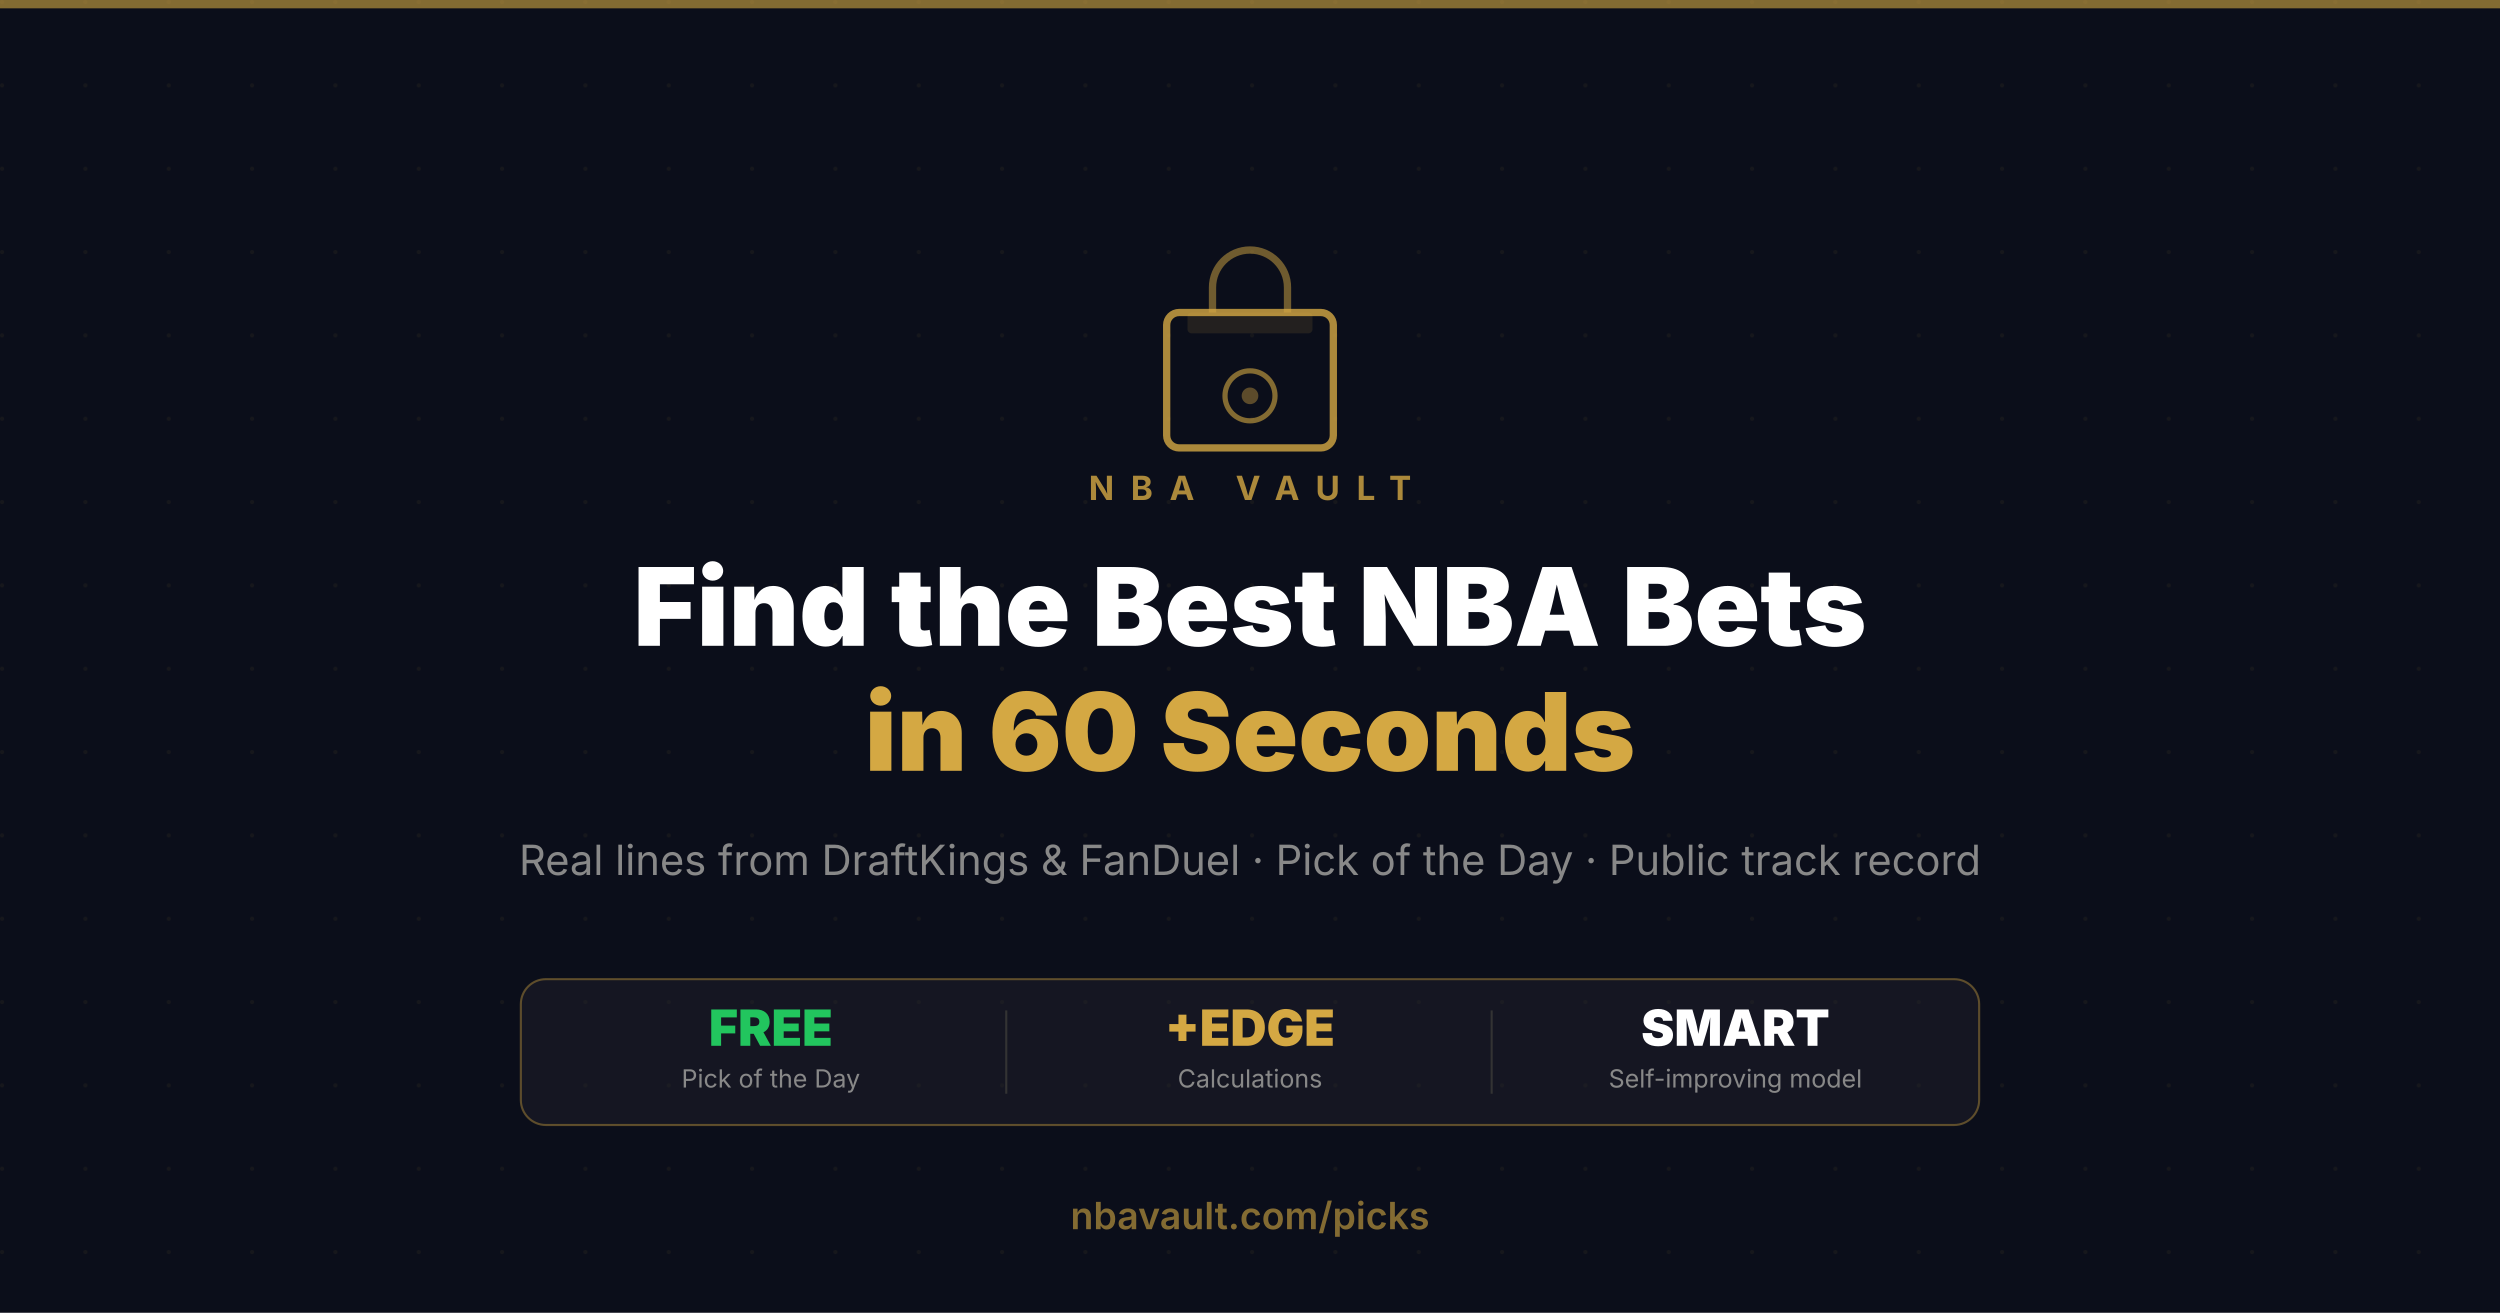
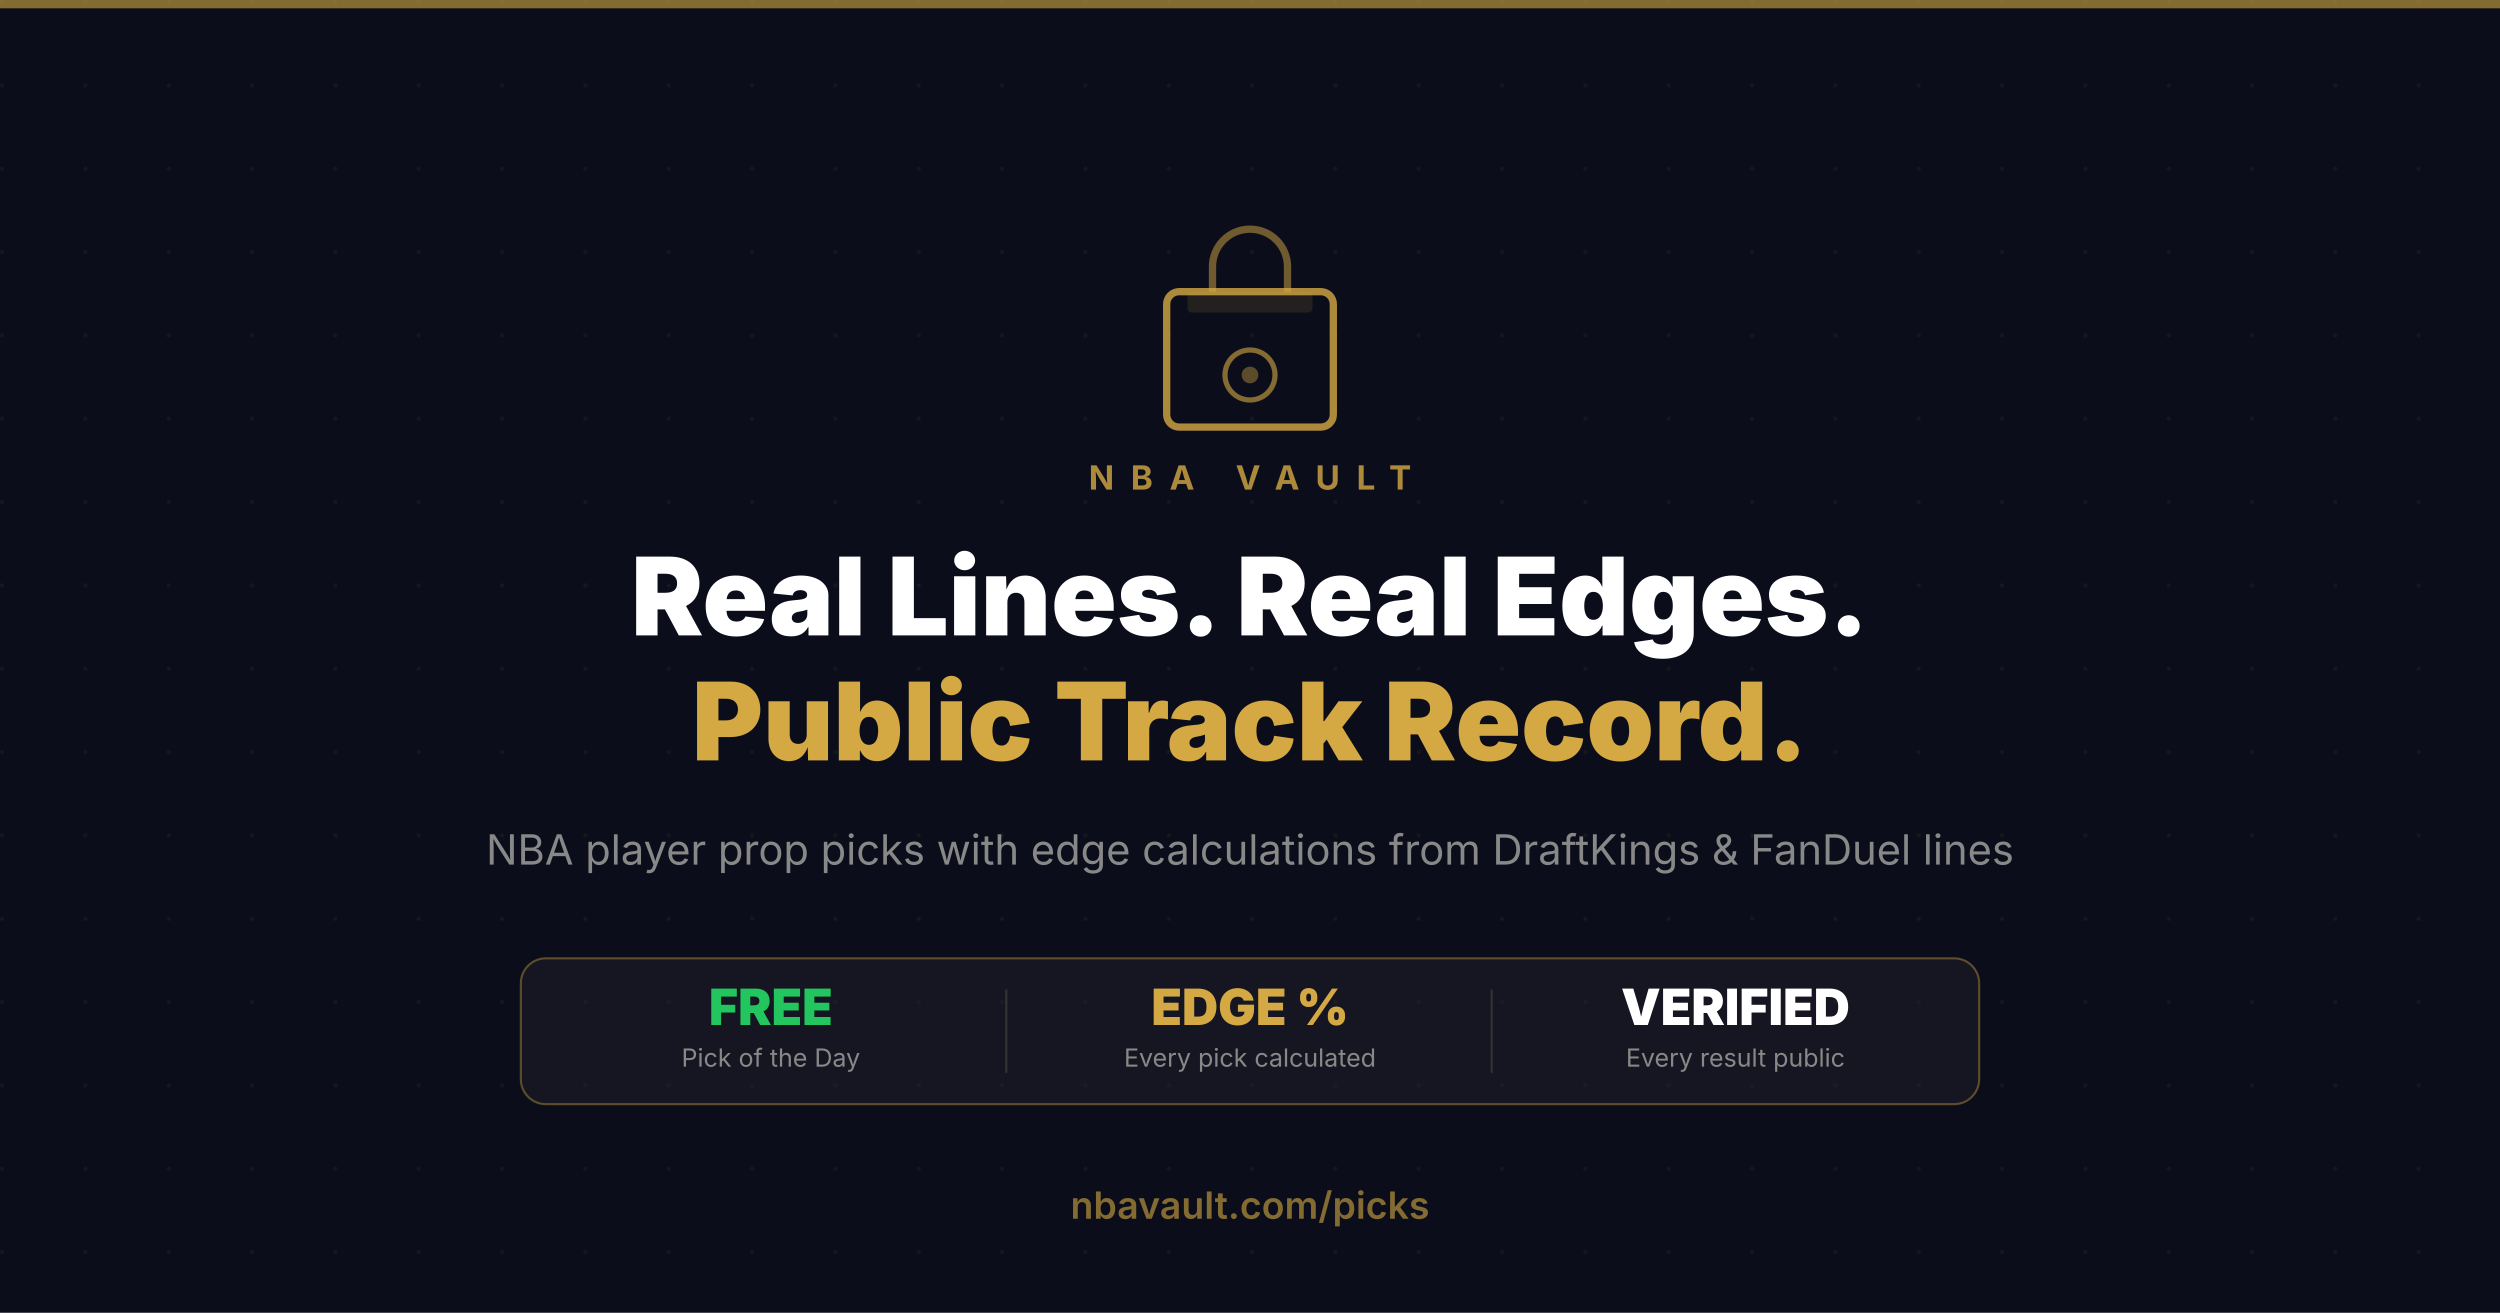
<svg xmlns="http://www.w3.org/2000/svg" width="1200" height="630" viewBox="0 0 1200 630" fill="none">
  <rect width="1200" height="630" fill="#0B0E1A" />
  <rect width="1200" height="630" fill="url(#bg-gradient)" />
  <pattern id="dots" x="0" y="0" width="40" height="40" patternUnits="userSpaceOnUse">
    <circle cx="1" cy="1" r="1" fill="#D4A843" opacity="0.06" />
  </pattern>
  <rect width="1200" height="630" fill="url(#dots)" />
  <rect x="0" y="0" width="1200" height="4" fill="#D4A843" opacity="0.6" />
-   <g transform="translate(540, 120)">
+   <g transform="translate(540, 110)">
    <rect x="20" y="30" width="80" height="65" rx="6" stroke="#D4A843" stroke-width="3.5" fill="none" opacity="0.8" />
    <rect x="30" y="30" width="60" height="10" rx="2" fill="#D4A843" opacity="0.12" />
    <circle cx="60" cy="70" r="12" stroke="#D4A843" stroke-width="2.5" fill="none" opacity="0.6" />
    <circle cx="60" cy="70" r="4" fill="#D4A843" opacity="0.4" />
    <path d="M42 30V18a18 18 0 0136 0v12" stroke="#D4A843" stroke-width="3.5" fill="none" opacity="0.5" />
  </g>
-   <text x="600" y="240" text-anchor="middle" font-family="Inter, -apple-system, BlinkMacSystemFont, sans-serif" font-size="16" font-weight="700" fill="#D4A843" letter-spacing="8" opacity="0.8">NBA VAULT</text>
-   <text x="600" y="310" text-anchor="middle" font-family="Inter, -apple-system, BlinkMacSystemFont, sans-serif" font-size="52" font-weight="900" fill="white">Find the Best NBA Bets</text>
-   <text x="600" y="370" text-anchor="middle" font-family="Inter, -apple-system, BlinkMacSystemFont, sans-serif" font-size="52" font-weight="900" fill="#D4A843">in 60 Seconds</text>
-   <text x="600" y="420" text-anchor="middle" font-family="Inter, -apple-system, BlinkMacSystemFont, sans-serif" font-size="20" fill="#888888">Real lines from DraftKings &amp; FanDuel · Pick of the Day · Public track record</text>
-   <g transform="translate(250, 470)">
+   <text x="600" y="235" text-anchor="middle" font-family="Inter, -apple-system, sans-serif" font-size="16" font-weight="700" fill="#D4A843" letter-spacing="8" opacity="0.8">NBA VAULT</text>
+   <text x="600" y="305" text-anchor="middle" font-family="Inter, -apple-system, sans-serif" font-size="52" font-weight="900" fill="white">Real Lines. Real Edges.</text>
+   <text x="600" y="365" text-anchor="middle" font-family="Inter, -apple-system, sans-serif" font-size="52" font-weight="900" fill="#D4A843">Public Track Record.</text>
+   <text x="600" y="415" text-anchor="middle" font-family="Inter, -apple-system, sans-serif" font-size="20" fill="#888888">NBA player prop picks with edge calculations from DraftKings &amp; FanDuel lines</text>
+   <g transform="translate(250, 460)">
    <rect x="0" y="0" width="700" height="70" rx="12" fill="#111428" stroke="#D4A843" stroke-width="1" opacity="0.4" />
    <rect x="0" y="0" width="700" height="70" rx="12" fill="#D4A843" opacity="0.04" />
    <text x="120" y="32" text-anchor="middle" font-family="Inter, sans-serif" font-size="24" font-weight="900" fill="#22c55e">FREE</text>
    <text x="120" y="52" text-anchor="middle" font-family="Inter, sans-serif" font-size="12" fill="#888">Pick of the Day</text>
    <line x1="233" y1="15" x2="233" y2="55" stroke="#333" stroke-width="1" />
-     <text x="350" y="32" text-anchor="middle" font-family="Inter, sans-serif" font-size="24" font-weight="900" fill="#D4A843">+EDGE</text>
-     <text x="350" y="52" text-anchor="middle" font-family="Inter, sans-serif" font-size="12" fill="#888">Calculations</text>
+     <text x="350" y="32" text-anchor="middle" font-family="Inter, sans-serif" font-size="24" font-weight="900" fill="#D4A843">EDGE %</text>
+     <text x="350" y="52" text-anchor="middle" font-family="Inter, sans-serif" font-size="12" fill="#888">Every pick calculated</text>
    <line x1="466" y1="15" x2="466" y2="55" stroke="#333" stroke-width="1" />
-     <text x="583" y="32" text-anchor="middle" font-family="Inter, sans-serif" font-size="24" font-weight="900" fill="white">SMART</text>
-     <text x="583" y="52" text-anchor="middle" font-family="Inter, sans-serif" font-size="12" fill="#888">Self-improving model</text>
+     <text x="583" y="32" text-anchor="middle" font-family="Inter, sans-serif" font-size="24" font-weight="900" fill="white">VERIFIED</text>
+     <text x="583" y="52" text-anchor="middle" font-family="Inter, sans-serif" font-size="12" fill="#888">Every result public</text>
  </g>
-   <text x="600" y="590" text-anchor="middle" font-family="Inter, sans-serif" font-size="18" font-weight="600" fill="#D4A843" opacity="0.6">nbavault.com/picks</text>
+   <text x="600" y="585" text-anchor="middle" font-family="Inter, sans-serif" font-size="18" font-weight="600" fill="#D4A843" opacity="0.6">nbavault.com/picks</text>
  <defs>
    <linearGradient id="bg-gradient" x1="0" y1="0" x2="1200" y2="630">
      <stop offset="0%" stop-color="#0B0E1A" />
      <stop offset="50%" stop-color="#111428" />
      <stop offset="100%" stop-color="#0B0E1A" />
    </linearGradient>
  </defs>
</svg>
